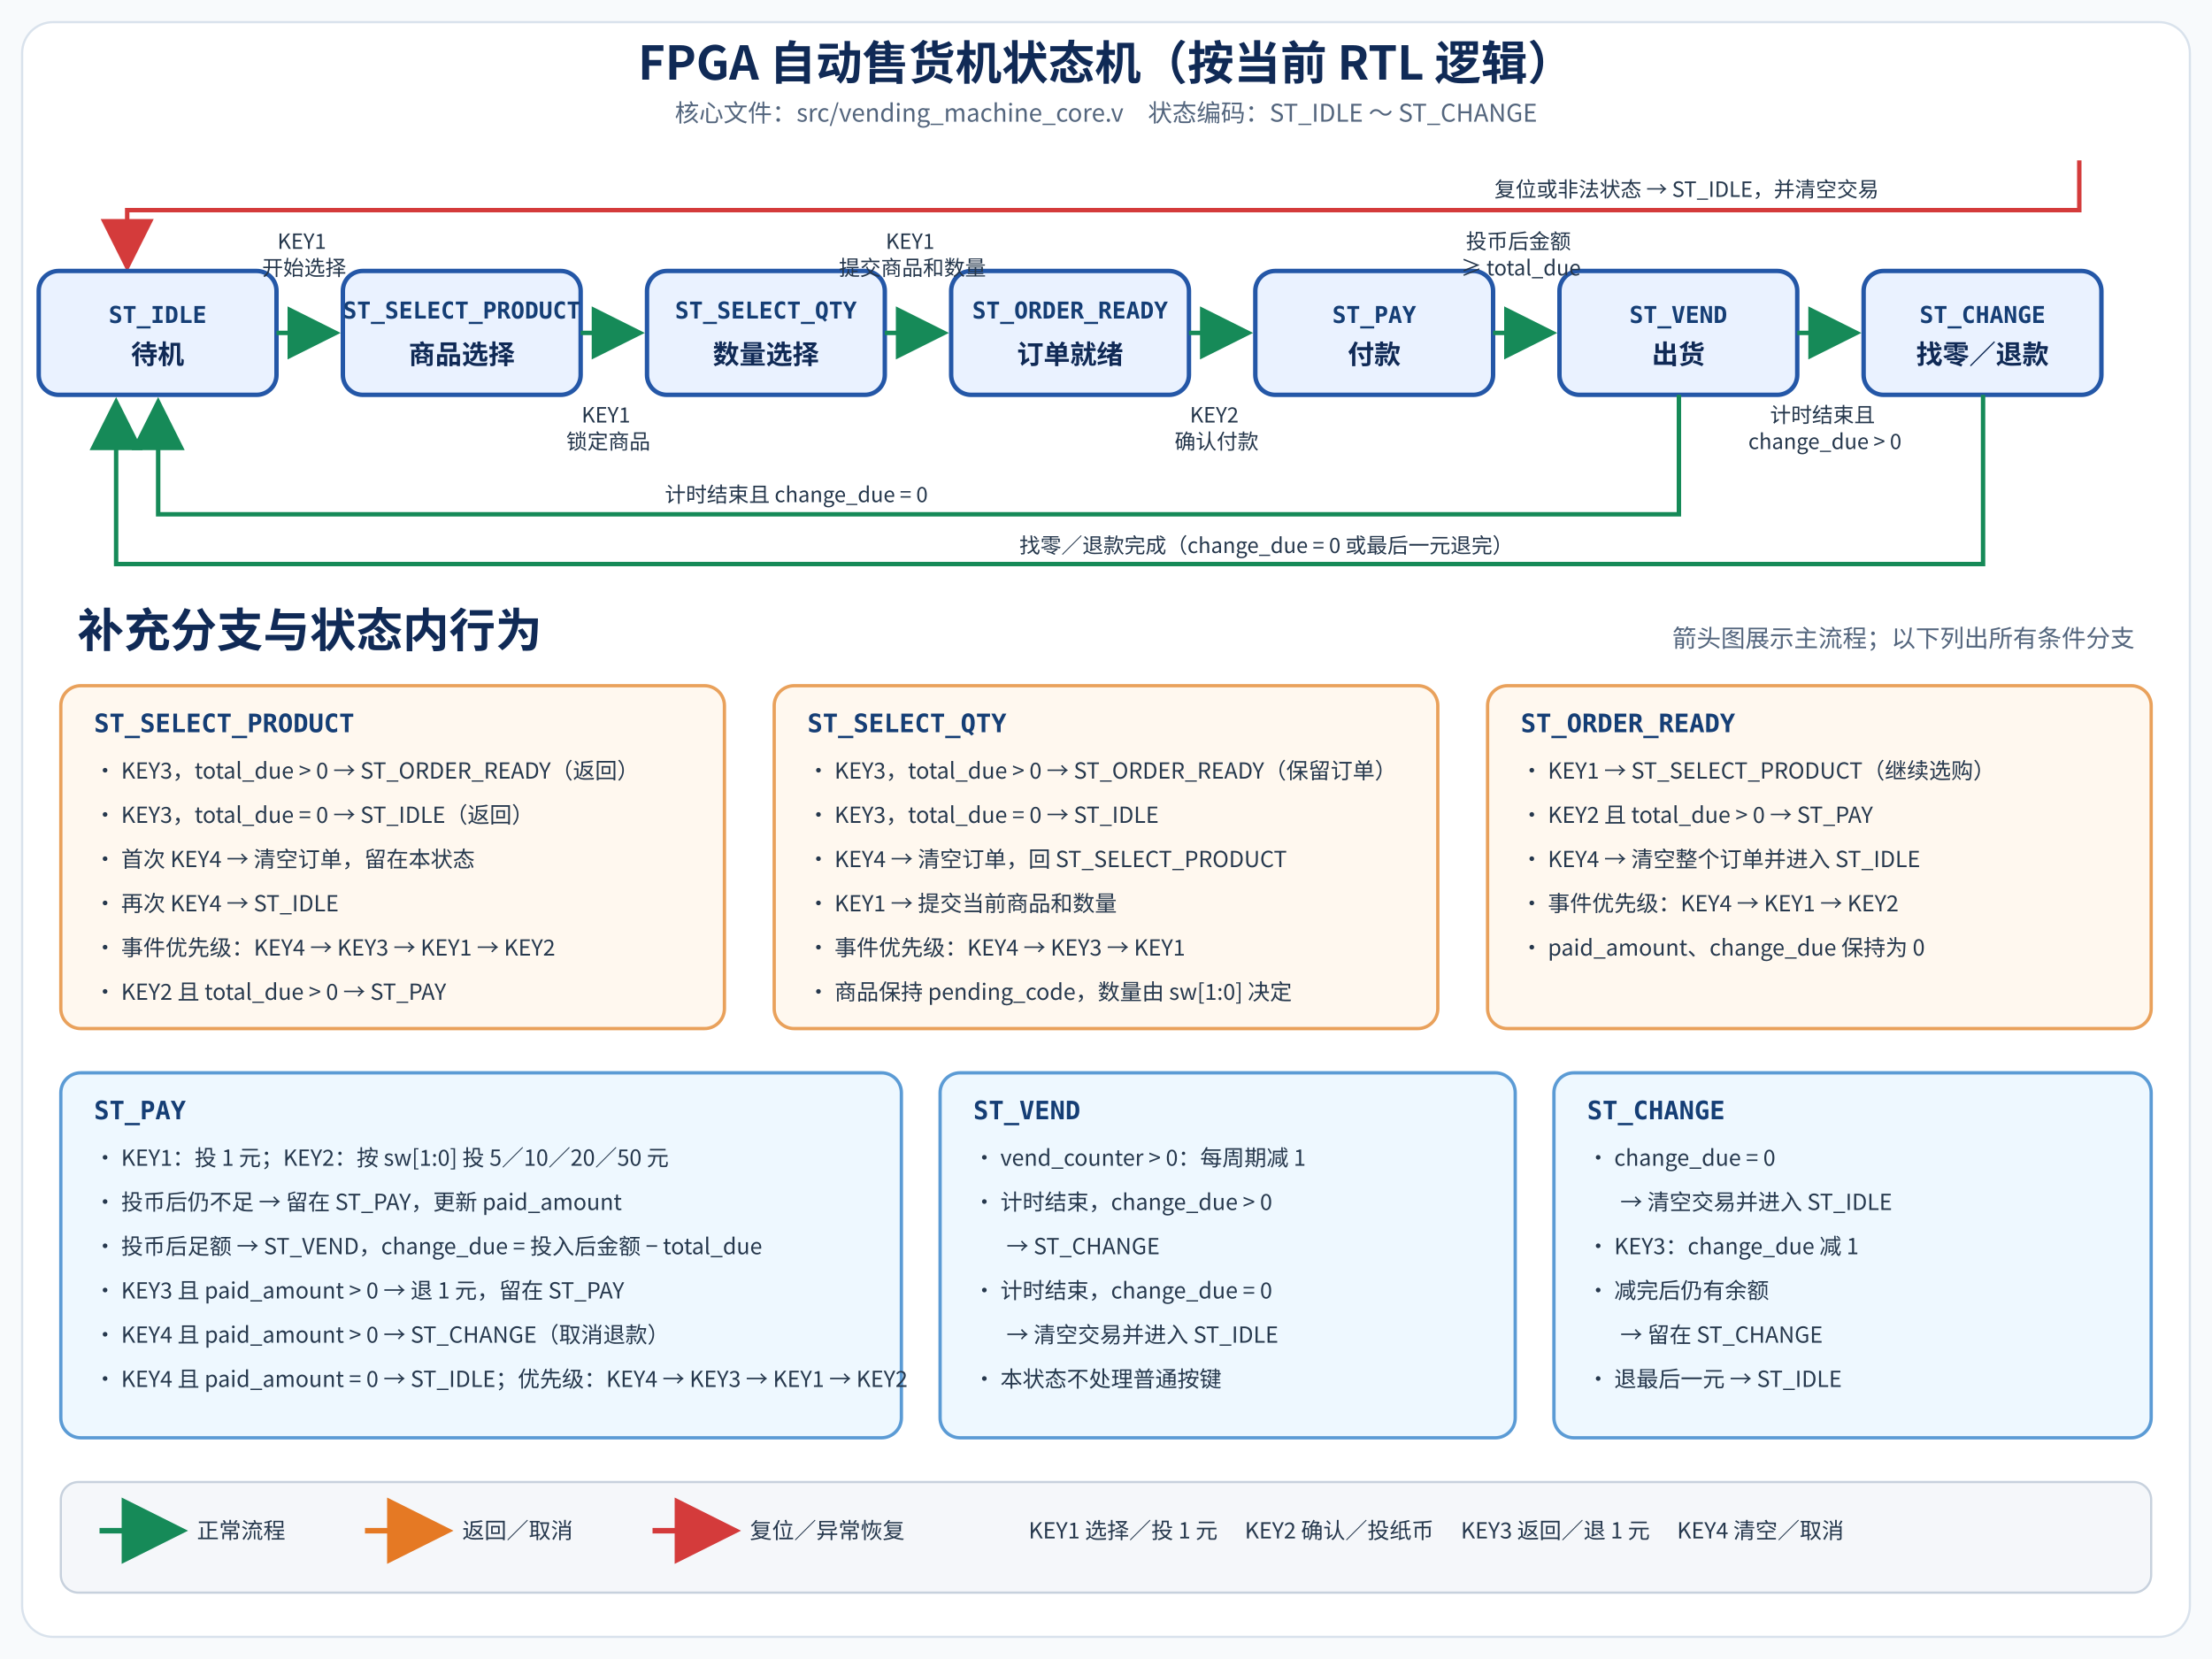
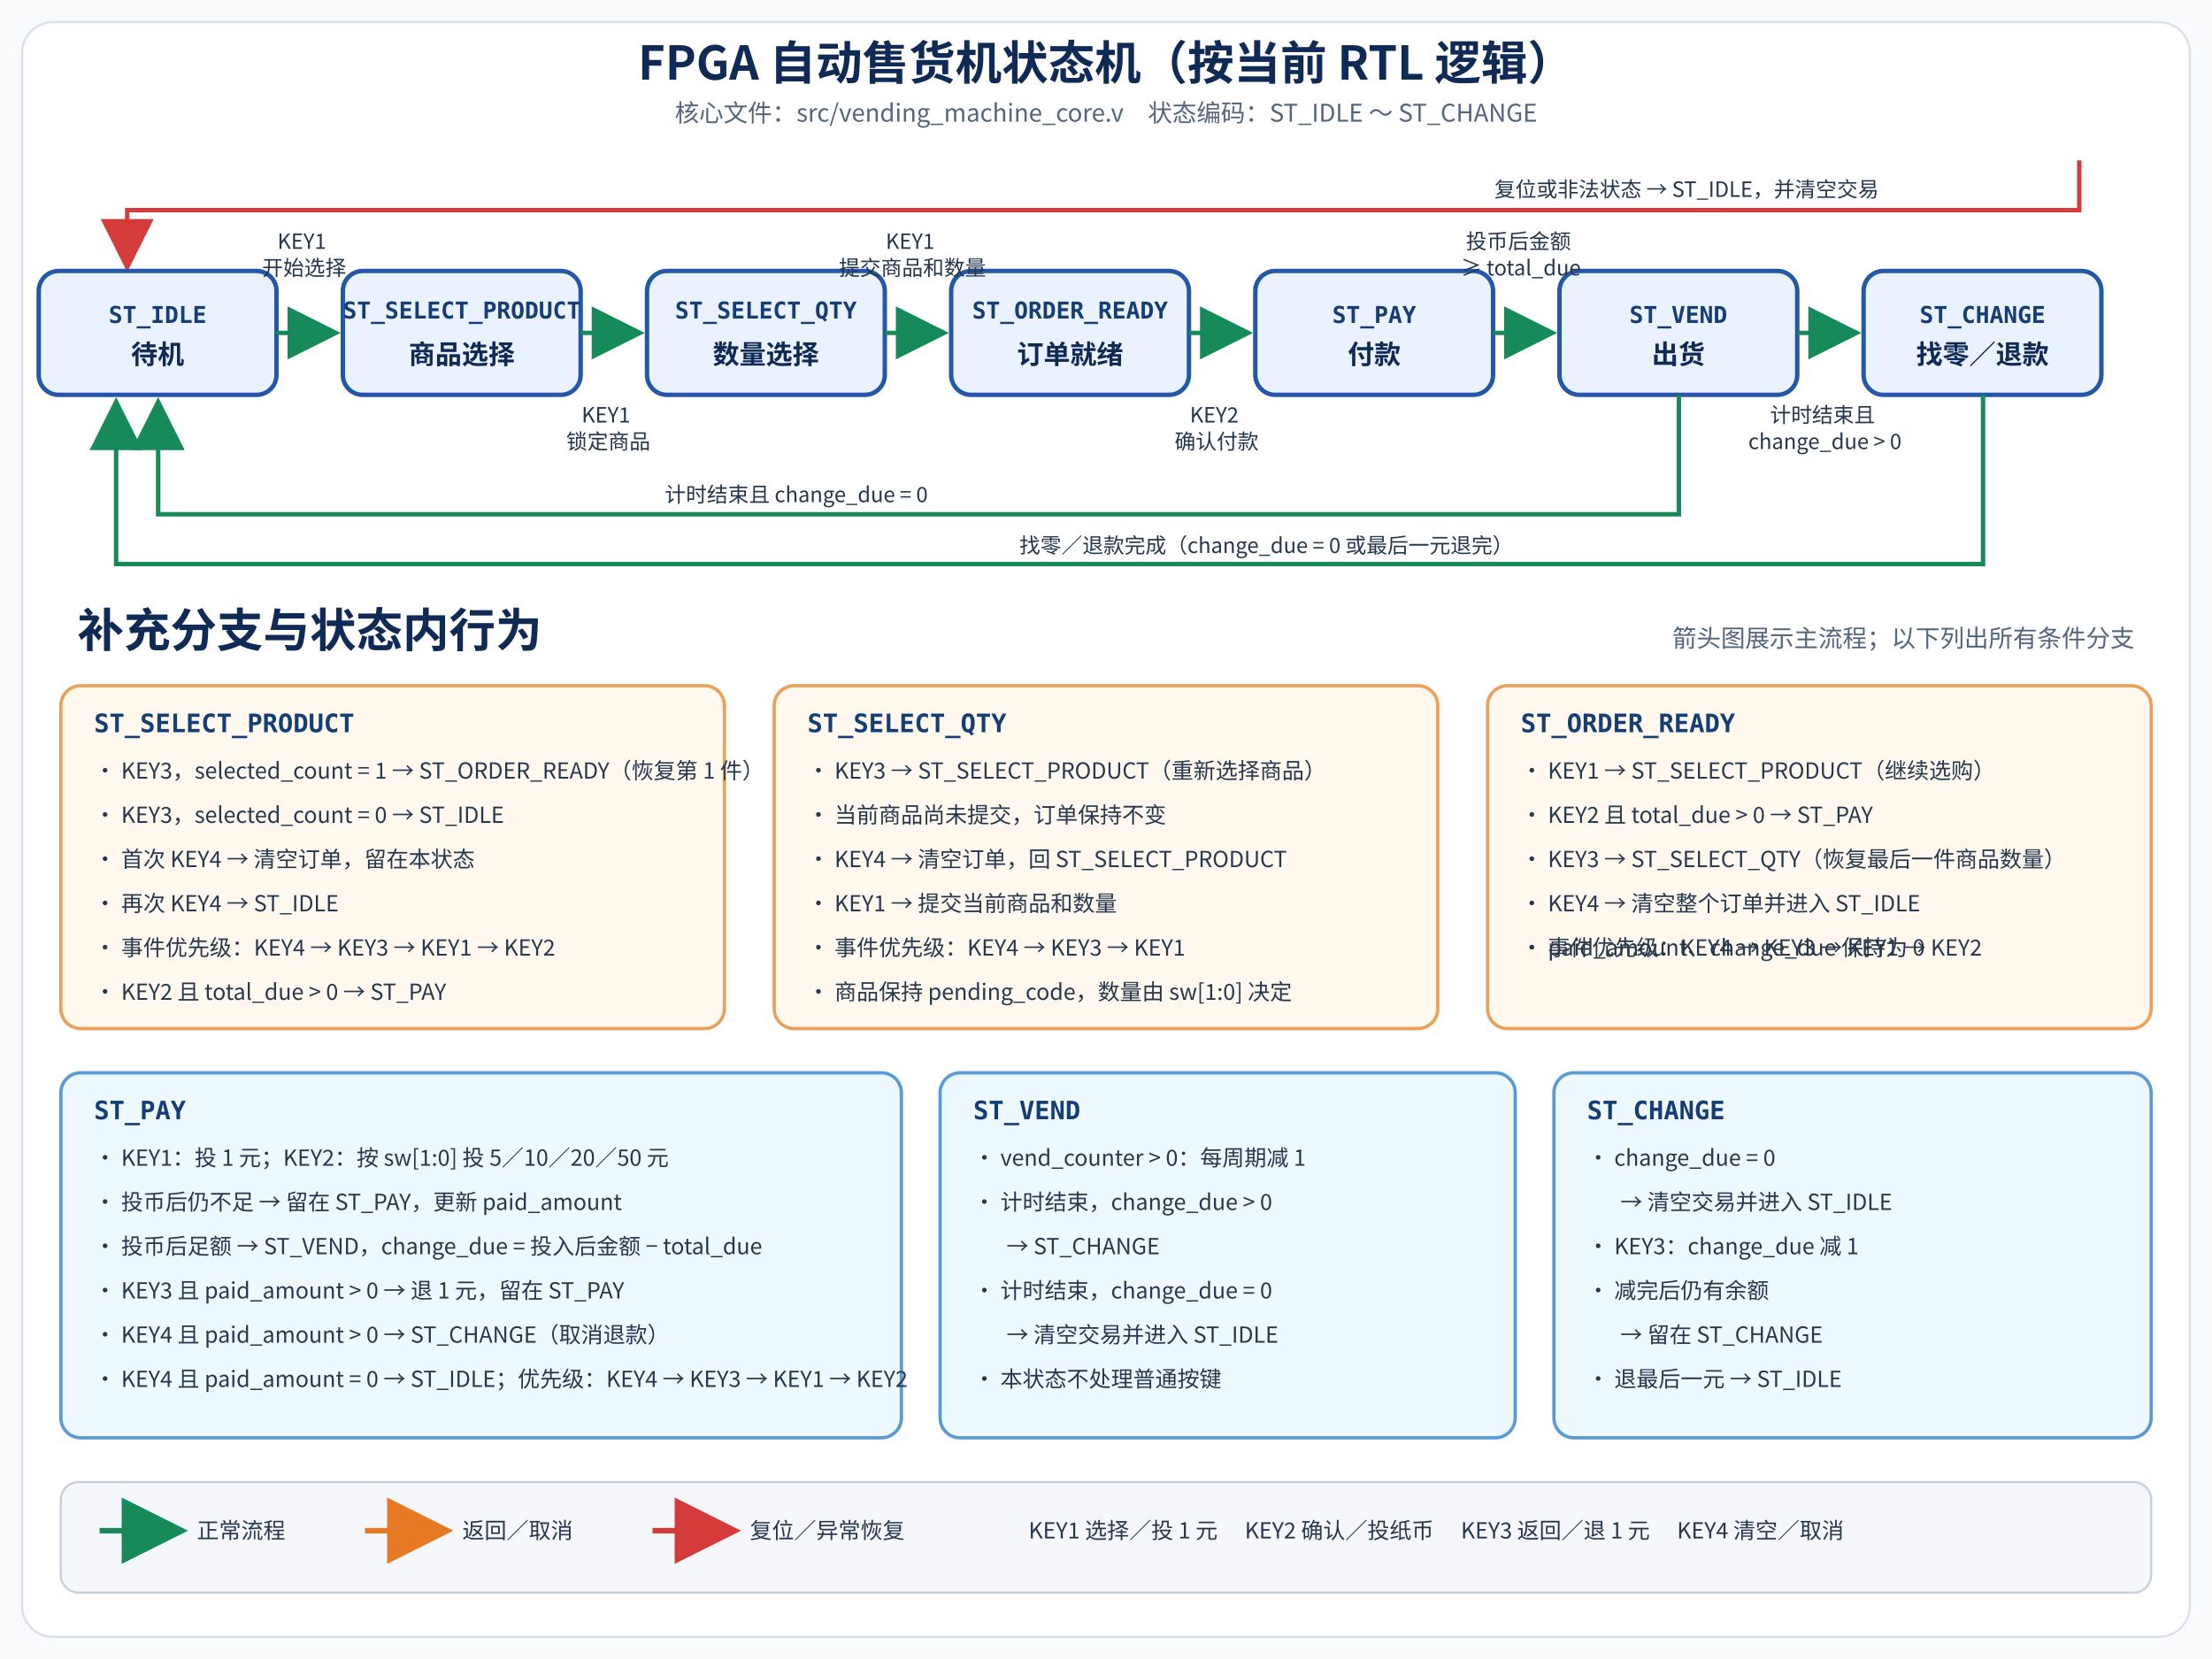
<svg xmlns="http://www.w3.org/2000/svg" width="2000" height="1500" viewBox="0 0 2000 1500">
  <defs>
    <marker id="arrow-green" markerWidth="12" markerHeight="12" refX="10" refY="6" orient="auto">
      <path d="M0,0 L12,6 L0,12 Z" fill="#168a58" />
    </marker>
    <marker id="arrow-orange" markerWidth="12" markerHeight="12" refX="10" refY="6" orient="auto">
      <path d="M0,0 L12,6 L0,12 Z" fill="#e57924" />
    </marker>
    <marker id="arrow-red" markerWidth="12" markerHeight="12" refX="10" refY="6" orient="auto">
      <path d="M0,0 L12,6 L0,12 Z" fill="#d43b3b" />
    </marker>
    <style>
      .title { font: 700 42px "Microsoft YaHei", "Noto Sans CJK SC", sans-serif; fill: #102a56; }
      .subtitle { font: 22px "Microsoft YaHei", "Noto Sans CJK SC", sans-serif; fill: #53657d; }
      .state-id { font: 700 21px Consolas, monospace; fill: #153e75; text-anchor: middle; }
      .state-cn { font: 700 24px "Microsoft YaHei", "Noto Sans CJK SC", sans-serif; fill: #102a56; text-anchor: middle; }
      .edge { fill: none; stroke: #168a58; stroke-width: 4; marker-end: url(#arrow-green); }
      .back-edge { fill: none; stroke: #e57924; stroke-width: 4; marker-end: url(#arrow-orange); }
      .reset-edge { fill: none; stroke: #d43b3b; stroke-width: 4; marker-end: url(#arrow-red); }
      .edge-label { font: 19px "Microsoft YaHei", "Noto Sans CJK SC", sans-serif; fill: #24364b; text-anchor: middle; }
      .card-title { font: 700 23px Consolas, monospace; fill: #153e75; }
      .card-line { font: 20px "Microsoft YaHei", "Noto Sans CJK SC", sans-serif; fill: #26384d; }
      .legend { font: 20px "Microsoft YaHei", "Noto Sans CJK SC", sans-serif; fill: #26384d; }
    </style>
  </defs>
  <rect width="2000" height="1500" fill="#f8fafc" />
  <rect x="20" y="20" width="1960" height="1460" rx="28" fill="#ffffff" stroke="#d9e2ec" stroke-width="2" />
  <text x="1000" y="72" class="title" text-anchor="middle">FPGA 自动售货机状态机（按当前 RTL 逻辑）</text>
  <text x="1000" y="110" class="subtitle" text-anchor="middle">核心文件：src/vending_machine_core.v　状态编码：ST_IDLE ～ ST_CHANGE</text>
  <path d="M1880 145 L1880 190 L115 190 L115 238" class="reset-edge" />
  <text x="1525" y="178" class="edge-label" fill="#d43b3b">复位或非法状态 → ST_IDLE，并清空交易</text>
  <g>
    <rect x="35" y="245" width="215" height="112" rx="18" fill="#eaf2ff" stroke="#2457a7" stroke-width="4" />
    <text x="142.5" y="292" class="state-id">ST_IDLE</text>
    <text x="142.5" y="329" class="state-cn">待机</text>
    <rect x="310" y="245" width="215" height="112" rx="18" fill="#eaf2ff" stroke="#2457a7" stroke-width="4" />
    <text x="417.5" y="288" class="state-id">ST_SELECT_PRODUCT</text>
    <text x="417.5" y="329" class="state-cn">商品选择</text>
    <rect x="585" y="245" width="215" height="112" rx="18" fill="#eaf2ff" stroke="#2457a7" stroke-width="4" />
    <text x="692.5" y="288" class="state-id">ST_SELECT_QTY</text>
    <text x="692.5" y="329" class="state-cn">数量选择</text>
    <rect x="860" y="245" width="215" height="112" rx="18" fill="#eaf2ff" stroke="#2457a7" stroke-width="4" />
    <text x="967.5" y="288" class="state-id">ST_ORDER_READY</text>
    <text x="967.5" y="329" class="state-cn">订单就绪</text>
    <rect x="1135" y="245" width="215" height="112" rx="18" fill="#eaf2ff" stroke="#2457a7" stroke-width="4" />
    <text x="1242.5" y="292" class="state-id">ST_PAY</text>
    <text x="1242.5" y="329" class="state-cn">付款</text>
    <rect x="1410" y="245" width="215" height="112" rx="18" fill="#eaf2ff" stroke="#2457a7" stroke-width="4" />
    <text x="1517.5" y="292" class="state-id">ST_VEND</text>
    <text x="1517.5" y="329" class="state-cn">出货</text>
    <rect x="1685" y="245" width="215" height="112" rx="18" fill="#eaf2ff" stroke="#2457a7" stroke-width="4" />
    <text x="1792.5" y="292" class="state-id">ST_CHANGE</text>
    <text x="1792.5" y="329" class="state-cn">找零／退款</text>
  </g>
  <path d="M250 301 L300 301" class="edge" />
  <text x="275" y="225" class="edge-label">
    <tspan x="275">KEY1</tspan>
    <tspan x="275" dy="24">开始选择</tspan>
  </text>
  <path d="M525 301 L575 301" class="edge" />
  <text x="550" y="382" class="edge-label">
    <tspan x="550">KEY1</tspan>
    <tspan x="550" dy="24">锁定商品</tspan>
  </text>
  <path d="M800 301 L850 301" class="edge" />
  <text x="825" y="225" class="edge-label">
    <tspan x="825">KEY1</tspan>
    <tspan x="825" dy="24">提交商品和数量</tspan>
  </text>
  <path d="M1075 301 L1125 301" class="edge" />
  <text x="1100" y="382" class="edge-label">
    <tspan x="1100">KEY2</tspan>
    <tspan x="1100" dy="24">确认付款</tspan>
  </text>
  <path d="M1350 301 L1400 301" class="edge" />
  <text x="1375" y="225" class="edge-label">
    <tspan x="1375">投币后金额</tspan>
    <tspan x="1375" dy="24">≥ total_due</tspan>
  </text>
  <path d="M1625 301 L1675 301" class="edge" />
  <text x="1650" y="382" class="edge-label">
    <tspan x="1650">计时结束且</tspan>
    <tspan x="1650" dy="24">change_due &gt; 0</tspan>
  </text>
  <path d="M1518 357 L1518 465 L143 465 L143 367" class="edge" />
  <text x="720" y="454" class="edge-label">计时结束且 change_due = 0</text>
  <path d="M1793 357 L1793 510 L105 510 L105 367" class="edge" />
  <text x="1145" y="500" class="edge-label">找零／退款完成（change_due = 0 或最后一元退完）</text>
  <text x="70" y="585" class="title" font-size="30">补充分支与状态内行为</text>
  <text x="1930" y="585" class="subtitle" text-anchor="end">箭头图展示主流程；以下列出所有条件分支</text>
  <g>
    <rect x="55" y="620" width="600" height="310" rx="18" fill="#fff8ef" stroke="#e9a15b" stroke-width="3" />
    <text x="85" y="662" class="card-title">ST_SELECT_PRODUCT</text>
-     <text x="85" y="704" class="card-line">• KEY3，total_due &gt; 0 → ST_ORDER_READY（返回）</text>
-     <text x="85" y="744" class="card-line">• KEY3，total_due = 0 → ST_IDLE（返回）</text>
+     <text x="85" y="704" class="card-line">• KEY3，selected_count = 1 → ST_ORDER_READY（恢复第 1 件）</text>
+     <text x="85" y="744" class="card-line">• KEY3，selected_count = 0 → ST_IDLE</text>
    <text x="85" y="784" class="card-line">• 首次 KEY4 → 清空订单，留在本状态</text>
    <text x="85" y="824" class="card-line">• 再次 KEY4 → ST_IDLE</text>
    <text x="85" y="864" class="card-line">• 事件优先级：KEY4 → KEY3 → KEY1 → KEY2</text>
    <text x="85" y="904" class="card-line">• KEY2 且 total_due &gt; 0 → ST_PAY</text>
    <rect x="700" y="620" width="600" height="310" rx="18" fill="#fff8ef" stroke="#e9a15b" stroke-width="3" />
    <text x="730" y="662" class="card-title">ST_SELECT_QTY</text>
-     <text x="730" y="704" class="card-line">• KEY3，total_due &gt; 0 → ST_ORDER_READY（保留订单）</text>
-     <text x="730" y="744" class="card-line">• KEY3，total_due = 0 → ST_IDLE</text>
+     <text x="730" y="704" class="card-line">• KEY3 → ST_SELECT_PRODUCT（重新选择商品）</text>
+     <text x="730" y="744" class="card-line">• 当前商品尚未提交，订单保持不变</text>
    <text x="730" y="784" class="card-line">• KEY4 → 清空订单，回 ST_SELECT_PRODUCT</text>
    <text x="730" y="824" class="card-line">• KEY1 → 提交当前商品和数量</text>
    <text x="730" y="864" class="card-line">• 事件优先级：KEY4 → KEY3 → KEY1</text>
    <text x="730" y="904" class="card-line">• 商品保持 pending_code，数量由 sw[1:0] 决定</text>
    <rect x="1345" y="620" width="600" height="310" rx="18" fill="#fff8ef" stroke="#e9a15b" stroke-width="3" />
    <text x="1375" y="662" class="card-title">ST_ORDER_READY</text>
    <text x="1375" y="704" class="card-line">• KEY1 → ST_SELECT_PRODUCT（继续选购）</text>
    <text x="1375" y="744" class="card-line">• KEY2 且 total_due &gt; 0 → ST_PAY</text>
-     <text x="1375" y="784" class="card-line">• KEY4 → 清空整个订单并进入 ST_IDLE</text>
-     <text x="1375" y="824" class="card-line">• 事件优先级：KEY4 → KEY1 → KEY2</text>
+     <text x="1375" y="784" class="card-line">• KEY3 → ST_SELECT_QTY（恢复最后一件商品数量）</text>
+     <text x="1375" y="824" class="card-line">• KEY4 → 清空整个订单并进入 ST_IDLE</text>
+     <text x="1375" y="864" class="card-line">• 事件优先级：KEY4 → KEY3 → KEY1 → KEY2</text>
    <text x="1375" y="864" class="card-line">• paid_amount、change_due 保持为 0</text>
  </g>
  <g>
    <rect x="55" y="970" width="760" height="330" rx="18" fill="#eef8ff" stroke="#5b9bd5" stroke-width="3" />
    <text x="85" y="1012" class="card-title">ST_PAY</text>
    <text x="85" y="1054" class="card-line">• KEY1：投 1 元；KEY2：按 sw[1:0] 投 5／10／20／50 元</text>
    <text x="85" y="1094" class="card-line">• 投币后仍不足 → 留在 ST_PAY，更新 paid_amount</text>
    <text x="85" y="1134" class="card-line">• 投币后足额 → ST_VEND，change_due = 投入后金额 − total_due</text>
    <text x="85" y="1174" class="card-line">• KEY3 且 paid_amount &gt; 0 → 退 1 元，留在 ST_PAY</text>
    <text x="85" y="1214" class="card-line">• KEY4 且 paid_amount &gt; 0 → ST_CHANGE（取消退款）</text>
    <text x="85" y="1254" class="card-line">• KEY4 且 paid_amount = 0 → ST_IDLE；优先级：KEY4 → KEY3 → KEY1 → KEY2</text>
    <rect x="850" y="970" width="520" height="330" rx="18" fill="#eef8ff" stroke="#5b9bd5" stroke-width="3" />
    <text x="880" y="1012" class="card-title">ST_VEND</text>
    <text x="880" y="1054" class="card-line">• vend_counter &gt; 0：每周期减 1</text>
    <text x="880" y="1094" class="card-line">• 计时结束，change_due &gt; 0</text>
    <text x="910" y="1134" class="card-line">→ ST_CHANGE</text>
    <text x="880" y="1174" class="card-line">• 计时结束，change_due = 0</text>
    <text x="910" y="1214" class="card-line">→ 清空交易并进入 ST_IDLE</text>
    <text x="880" y="1254" class="card-line">• 本状态不处理普通按键</text>
    <rect x="1405" y="970" width="540" height="330" rx="18" fill="#eef8ff" stroke="#5b9bd5" stroke-width="3" />
    <text x="1435" y="1012" class="card-title">ST_CHANGE</text>
    <text x="1435" y="1054" class="card-line">• change_due = 0</text>
    <text x="1465" y="1094" class="card-line">→ 清空交易并进入 ST_IDLE</text>
    <text x="1435" y="1134" class="card-line">• KEY3：change_due 减 1</text>
    <text x="1435" y="1174" class="card-line">• 减完后仍有余额</text>
    <text x="1465" y="1214" class="card-line">→ 留在 ST_CHANGE</text>
    <text x="1435" y="1254" class="card-line">• 退最后一元 → ST_IDLE</text>
  </g>
  <rect x="55" y="1340" width="1890" height="100" rx="16" fill="#f5f7fa" stroke="#c7d1dd" stroke-width="2" />
  <line x1="90" y1="1384" x2="160" y2="1384" stroke="#168a58" stroke-width="5" marker-end="url(#arrow-green)" />
  <text x="178" y="1391" class="legend">正常流程</text>
  <line x1="330" y1="1384" x2="400" y2="1384" stroke="#e57924" stroke-width="5" marker-end="url(#arrow-orange)" />
  <text x="418" y="1391" class="legend">返回／取消</text>
  <line x1="590" y1="1384" x2="660" y2="1384" stroke="#d43b3b" stroke-width="5" marker-end="url(#arrow-red)" />
  <text x="678" y="1391" class="legend">复位／异常恢复</text>
  <text x="930" y="1391" class="legend">KEY1 选择／投 1 元　 KEY2 确认／投纸币　 KEY3 返回／退 1 元　 KEY4 清空／取消</text>
</svg>
